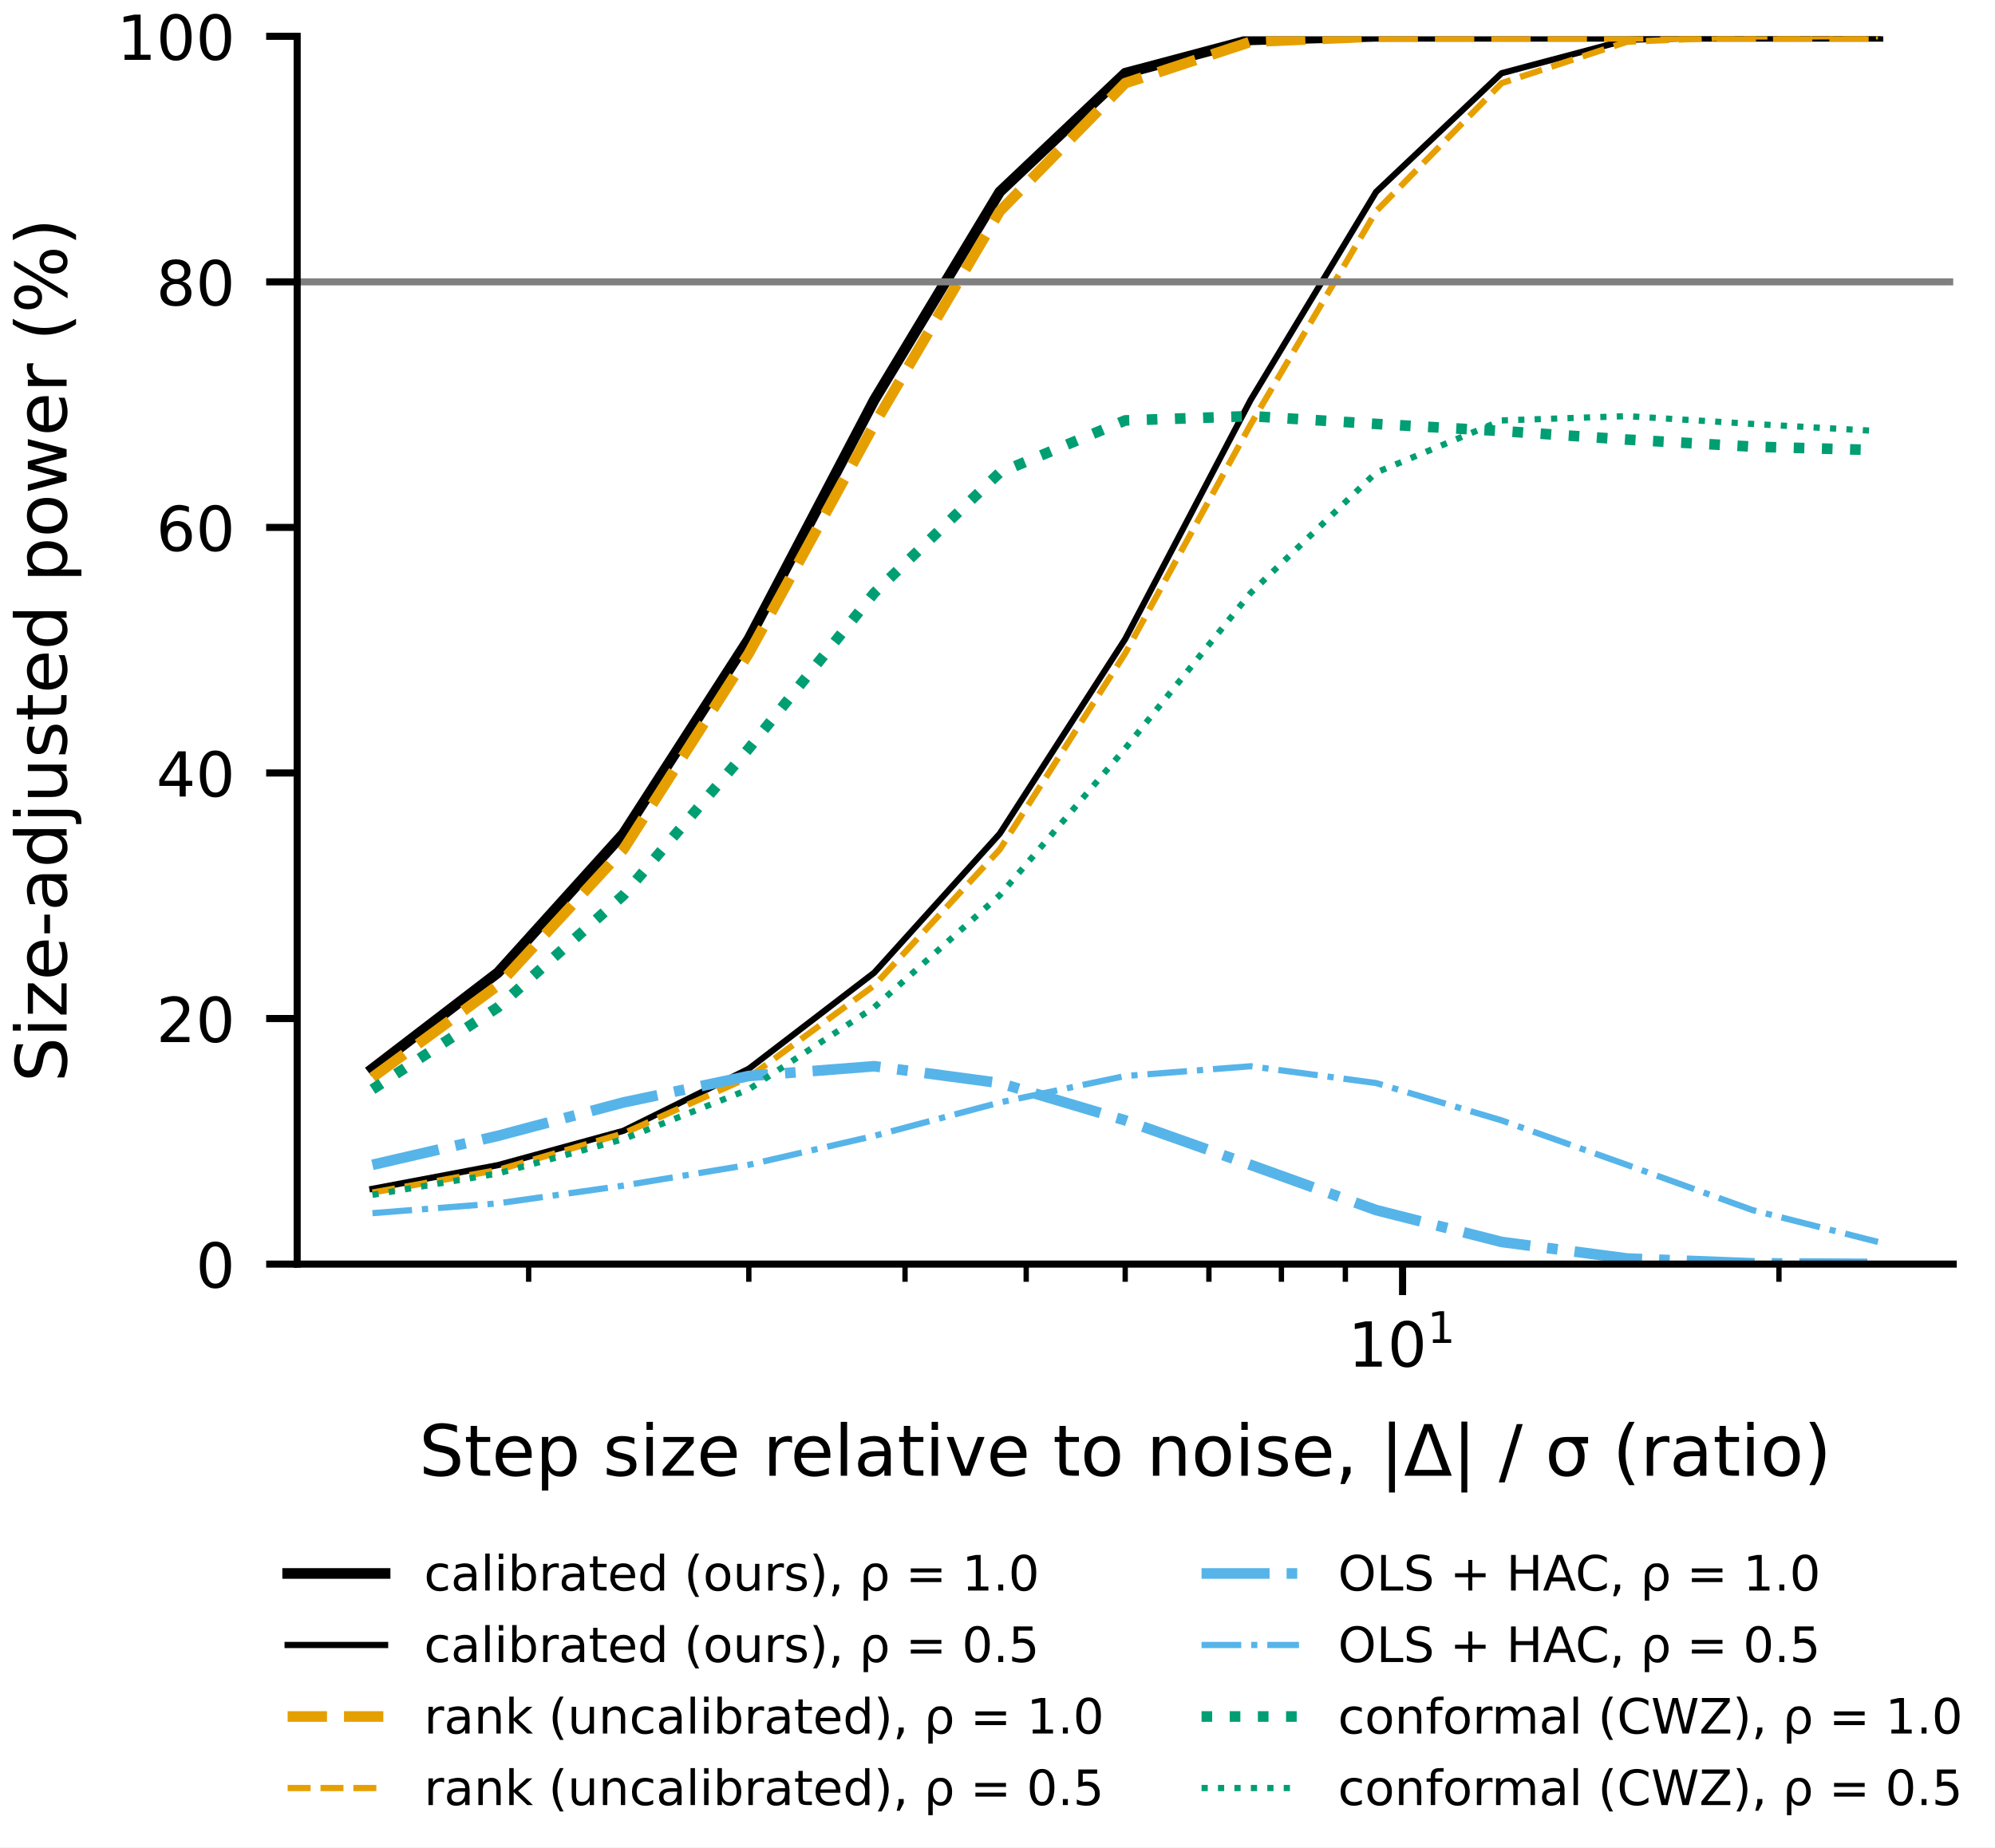
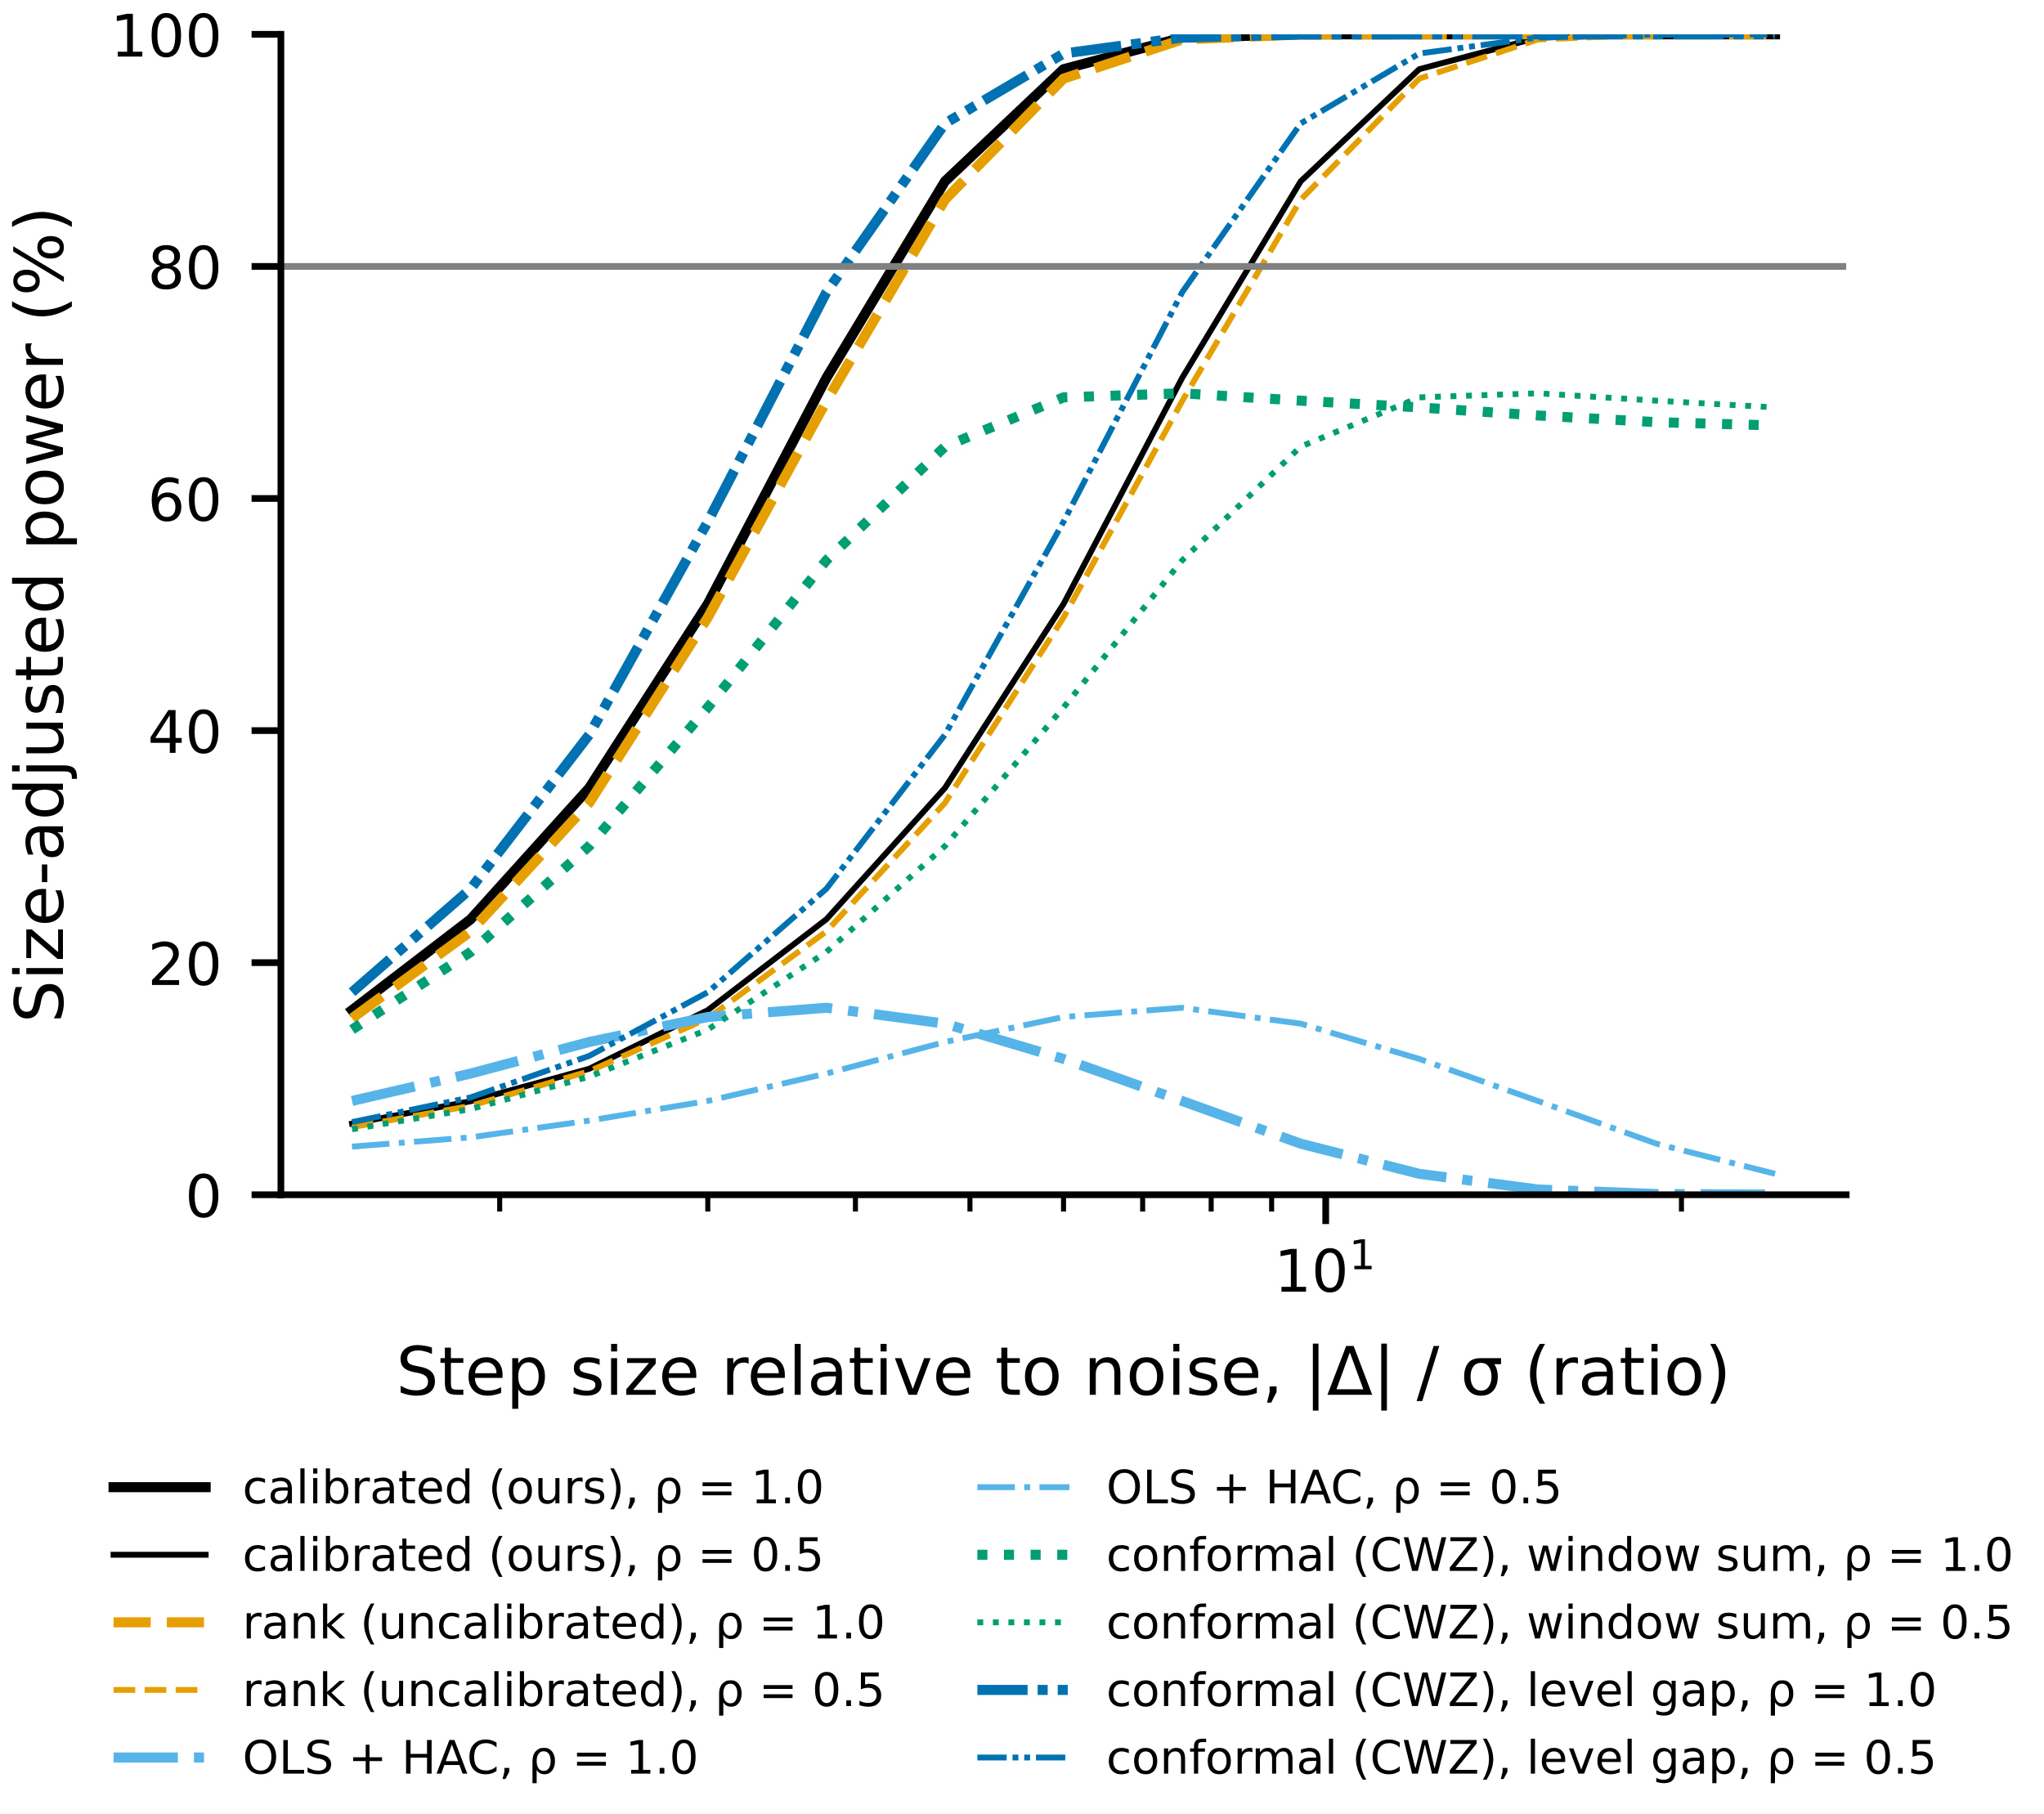
- <svg xmlns="http://www.w3.org/2000/svg" xmlns:xlink="http://www.w3.org/1999/xlink" width="225.189pt" height="208.551pt" viewBox="0 0 225.189 208.551" version="1.1">
+ <svg xmlns="http://www.w3.org/2000/svg" xmlns:xlink="http://www.w3.org/1999/xlink" width="244.098pt" height="216.624pt" viewBox="0 0 244.098 216.624" version="1.1">
  <defs>
    <style type="text/css">*{stroke-linejoin: round; stroke-linecap: butt}</style>
  </defs>
  <g id="figure_1">
    <g id="patch_1">
-       <path d="M 0 208.551  L 225.189 208.551  L 225.189 0  L 0 0  z " style="fill: #ffffff" />
+       <path d="M 0 216.624  L 244.098 216.624  L 244.098 0  L 0 0  z " style="fill: #ffffff" />
    </g>
    <g id="axes_1">
      <g id="patch_2">
        <path d="M 33.544 142.699  L 220.474 142.699  L 220.474 4.099  L 33.544 4.099  z " style="fill: #ffffff" />
      </g>
      <g id="matplotlib.axis_1">
        <g id="xtick_1">
          <g id="line2d_1">
            <defs>
-               <path id="m9f32968ae5" d="M 0 0  L 0 3.5  " style="stroke: #000000; stroke-width: 0.8" />
+               <path id="mba1af847c1" d="M 0 0  L 0 3.5  " style="stroke: #000000; stroke-width: 0.8" />
            </defs>
            <g>
-               <use xlink:href="#m9f32968ae5" x="158.318" y="142.699" style="stroke: #000000; stroke-width: 0.8" />
+               <use xlink:href="#mba1af847c1" x="158.318" y="142.699" style="stroke: #000000; stroke-width: 0.8" />
            </g>
          </g>
          <g id="text_1">
            <g transform="translate(152.1581 155.0184)">
              <text>
                <tspan style="font: 7px 'DejaVu Sans'" x="0 4.454" y="-0.744">10</tspan>
                <tspan style="font: 4.9px 'DejaVu Sans'" x="8.974" y="-3.423">1</tspan>
              </text>
            </g>
          </g>
        </g>
        <g id="xtick_2">
          <g id="line2d_2">
            <defs>
-               <path id="m6c041a9970" d="M 0 0  L 0 2  " style="stroke: #000000; stroke-width: 0.6" />
+               <path id="mcd5b2ec48a" d="M 0 0  L 0 2  " style="stroke: #000000; stroke-width: 0.6" />
            </defs>
            <g>
-               <use xlink:href="#m6c041a9970" x="59.673" y="142.699" style="stroke: #000000; stroke-width: 0.6" />
+               <use xlink:href="#mcd5b2ec48a" x="59.673" y="142.699" style="stroke: #000000; stroke-width: 0.6" />
            </g>
          </g>
        </g>
        <g id="xtick_3">
          <g id="line2d_3">
            <g>
-               <use xlink:href="#m6c041a9970" x="84.525" y="142.699" style="stroke: #000000; stroke-width: 0.6" />
+               <use xlink:href="#mcd5b2ec48a" x="84.525" y="142.699" style="stroke: #000000; stroke-width: 0.6" />
            </g>
          </g>
        </g>
        <g id="xtick_4">
          <g id="line2d_4">
            <g>
-               <use xlink:href="#m6c041a9970" x="102.157" y="142.699" style="stroke: #000000; stroke-width: 0.6" />
+               <use xlink:href="#mcd5b2ec48a" x="102.157" y="142.699" style="stroke: #000000; stroke-width: 0.6" />
            </g>
          </g>
        </g>
        <g id="xtick_5">
          <g id="line2d_5">
            <g>
-               <use xlink:href="#m6c041a9970" x="115.834" y="142.699" style="stroke: #000000; stroke-width: 0.6" />
+               <use xlink:href="#mcd5b2ec48a" x="115.834" y="142.699" style="stroke: #000000; stroke-width: 0.6" />
            </g>
          </g>
        </g>
        <g id="xtick_6">
          <g id="line2d_6">
            <g>
-               <use xlink:href="#m6c041a9970" x="127.009" y="142.699" style="stroke: #000000; stroke-width: 0.6" />
+               <use xlink:href="#mcd5b2ec48a" x="127.009" y="142.699" style="stroke: #000000; stroke-width: 0.6" />
            </g>
          </g>
        </g>
        <g id="xtick_7">
          <g id="line2d_7">
            <g>
-               <use xlink:href="#m6c041a9970" x="136.457" y="142.699" style="stroke: #000000; stroke-width: 0.6" />
+               <use xlink:href="#mcd5b2ec48a" x="136.457" y="142.699" style="stroke: #000000; stroke-width: 0.6" />
            </g>
          </g>
        </g>
        <g id="xtick_8">
          <g id="line2d_8">
            <g>
-               <use xlink:href="#m6c041a9970" x="144.641" y="142.699" style="stroke: #000000; stroke-width: 0.6" />
+               <use xlink:href="#mcd5b2ec48a" x="144.641" y="142.699" style="stroke: #000000; stroke-width: 0.6" />
            </g>
          </g>
        </g>
        <g id="xtick_9">
          <g id="line2d_9">
            <g>
-               <use xlink:href="#m6c041a9970" x="151.86" y="142.699" style="stroke: #000000; stroke-width: 0.6" />
+               <use xlink:href="#mcd5b2ec48a" x="151.86" y="142.699" style="stroke: #000000; stroke-width: 0.6" />
            </g>
          </g>
        </g>
        <g id="xtick_10">
          <g id="line2d_10">
            <g>
-               <use xlink:href="#m6c041a9970" x="200.802" y="142.699" style="stroke: #000000; stroke-width: 0.6" />
+               <use xlink:href="#mcd5b2ec48a" x="200.802" y="142.699" style="stroke: #000000; stroke-width: 0.6" />
            </g>
          </g>
        </g>
        <g id="text_2">
          <text style="font: 8px 'DejaVu Sans', 'Bitstream Vera Sans', 'Computer Modern Sans Serif', 'Lucida Grande', 'Verdana', 'Geneva', 'Lucid', 'Arial', 'Helvetica', 'Avant Garde', sans-serif; text-anchor: middle" x="127.009" y="166.588" transform="rotate(-0 127.0088 166.5879)">Step size relative to noise, |Δ| / σ (ratio)</text>
        </g>
      </g>
      <g id="matplotlib.axis_2">
        <g id="ytick_1">
          <g id="line2d_11">
            <defs>
-               <path id="m82c5481676" d="M 0 0  L -3.5 0  " style="stroke: #000000; stroke-width: 0.8" />
+               <path id="m608dcdf65e" d="M 0 0  L -3.5 0  " style="stroke: #000000; stroke-width: 0.8" />
            </defs>
            <g>
-               <use xlink:href="#m82c5481676" x="33.544" y="142.699" style="stroke: #000000; stroke-width: 0.8" />
+               <use xlink:href="#m608dcdf65e" x="33.544" y="142.699" style="stroke: #000000; stroke-width: 0.8" />
            </g>
          </g>
          <g id="text_3">
            <text style="font: 7px 'DejaVu Sans', 'Bitstream Vera Sans', 'Computer Modern Sans Serif', 'Lucida Grande', 'Verdana', 'Geneva', 'Lucid', 'Arial', 'Helvetica', 'Avant Garde', sans-serif; text-anchor: end" x="26.544" y="145.359" transform="rotate(-0 26.54375 145.3589)">0</text>
          </g>
        </g>
        <g id="ytick_2">
          <g id="line2d_12">
            <g>
-               <use xlink:href="#m82c5481676" x="33.544" y="114.979" style="stroke: #000000; stroke-width: 0.8" />
+               <use xlink:href="#m608dcdf65e" x="33.544" y="114.979" style="stroke: #000000; stroke-width: 0.8" />
            </g>
          </g>
          <g id="text_4">
            <text style="font: 7px 'DejaVu Sans', 'Bitstream Vera Sans', 'Computer Modern Sans Serif', 'Lucida Grande', 'Verdana', 'Geneva', 'Lucid', 'Arial', 'Helvetica', 'Avant Garde', sans-serif; text-anchor: end" x="26.544" y="117.639" transform="rotate(-0 26.54375 117.6389)">20</text>
          </g>
        </g>
        <g id="ytick_3">
          <g id="line2d_13">
            <g>
-               <use xlink:href="#m82c5481676" x="33.544" y="87.259" style="stroke: #000000; stroke-width: 0.8" />
+               <use xlink:href="#m608dcdf65e" x="33.544" y="87.259" style="stroke: #000000; stroke-width: 0.8" />
            </g>
          </g>
          <g id="text_5">
            <text style="font: 7px 'DejaVu Sans', 'Bitstream Vera Sans', 'Computer Modern Sans Serif', 'Lucida Grande', 'Verdana', 'Geneva', 'Lucid', 'Arial', 'Helvetica', 'Avant Garde', sans-serif; text-anchor: end" x="26.544" y="89.919" transform="rotate(-0 26.54375 89.91891)">40</text>
          </g>
        </g>
        <g id="ytick_4">
          <g id="line2d_14">
            <g>
-               <use xlink:href="#m82c5481676" x="33.544" y="59.539" style="stroke: #000000; stroke-width: 0.8" />
+               <use xlink:href="#m608dcdf65e" x="33.544" y="59.539" style="stroke: #000000; stroke-width: 0.8" />
            </g>
          </g>
          <g id="text_6">
            <text style="font: 7px 'DejaVu Sans', 'Bitstream Vera Sans', 'Computer Modern Sans Serif', 'Lucida Grande', 'Verdana', 'Geneva', 'Lucid', 'Arial', 'Helvetica', 'Avant Garde', sans-serif; text-anchor: end" x="26.544" y="62.199" transform="rotate(-0 26.54375 62.19891)">60</text>
          </g>
        </g>
        <g id="ytick_5">
          <g id="line2d_15">
            <g>
-               <use xlink:href="#m82c5481676" x="33.544" y="31.819" style="stroke: #000000; stroke-width: 0.8" />
+               <use xlink:href="#m608dcdf65e" x="33.544" y="31.819" style="stroke: #000000; stroke-width: 0.8" />
            </g>
          </g>
          <g id="text_7">
            <text style="font: 7px 'DejaVu Sans', 'Bitstream Vera Sans', 'Computer Modern Sans Serif', 'Lucida Grande', 'Verdana', 'Geneva', 'Lucid', 'Arial', 'Helvetica', 'Avant Garde', sans-serif; text-anchor: end" x="26.544" y="34.479" transform="rotate(-0 26.54375 34.47891)">80</text>
          </g>
        </g>
        <g id="ytick_6">
          <g id="line2d_16">
            <g>
-               <use xlink:href="#m82c5481676" x="33.544" y="4.099" style="stroke: #000000; stroke-width: 0.8" />
+               <use xlink:href="#m608dcdf65e" x="33.544" y="4.099" style="stroke: #000000; stroke-width: 0.8" />
            </g>
          </g>
          <g id="text_8">
            <text style="font: 7px 'DejaVu Sans', 'Bitstream Vera Sans', 'Computer Modern Sans Serif', 'Lucida Grande', 'Verdana', 'Geneva', 'Lucid', 'Arial', 'Helvetica', 'Avant Garde', sans-serif; text-anchor: end" x="26.544" y="6.759" transform="rotate(-0 26.54375 6.758906)">100</text>
          </g>
        </g>
        <g id="text_9">
          <text style="font: 8px 'DejaVu Sans', 'Bitstream Vera Sans', 'Computer Modern Sans Serif', 'Lucida Grande', 'Verdana', 'Geneva', 'Lucid', 'Arial', 'Helvetica', 'Avant Garde', sans-serif; text-anchor: middle" x="7.519" y="73.399" transform="rotate(-90 7.51875 73.39945)">Size-adjusted power (%)</text>
        </g>
      </g>
      <g id="line2d_17">
-         <path d="M 42.041 120.648  L 56.203 109.796  L 70.363 94.113  L 84.525 72.138  L 98.687 45.146  L 112.847 21.66  L 127.009 8.264  L 141.17 4.494  L 155.331 4.099  L 169.493 4.099  L 183.654 4.099  L 197.816 4.099  L 211.977 4.099  " clip-path="url(#p23d7a088d3)" style="fill: none; stroke: #000000; stroke-width: 1.2; stroke-linecap: square" />
+         <path d="M 42.041 120.648  L 56.203 109.796  L 70.363 94.113  L 84.525 72.138  L 98.687 45.146  L 112.847 21.66  L 127.009 8.264  L 141.17 4.494  L 155.331 4.099  L 169.493 4.099  L 183.654 4.099  L 197.816 4.099  L 211.977 4.099  " clip-path="url(#p2de31fc944)" style="fill: none; stroke: #000000; stroke-width: 1.2; stroke-linecap: square" />
      </g>
      <g id="line2d_18">
-         <path d="M 42.041 134.203  L 56.203 131.528  L 70.363 127.654  L 84.525 120.648  L 98.687 109.796  L 112.847 94.113  L 127.009 72.138  L 141.17 45.146  L 155.331 21.66  L 169.493 8.264  L 183.654 4.494  L 197.816 4.099  L 211.977 4.099  " clip-path="url(#p23d7a088d3)" style="fill: none; stroke: #000000; stroke-width: 0.7; stroke-linecap: square" />
+         <path d="M 42.041 134.203  L 56.203 131.528  L 70.363 127.654  L 84.525 120.648  L 98.687 109.796  L 112.847 94.113  L 127.009 72.138  L 141.17 45.146  L 155.331 21.66  L 169.493 8.264  L 183.654 4.494  L 197.816 4.099  L 211.977 4.099  " clip-path="url(#p2de31fc944)" style="fill: none; stroke: #000000; stroke-width: 0.7; stroke-linecap: square" />
      </g>
      <g id="line2d_19">
-         <path d="M 42.041 121.625  L 56.203 111.244  L 70.363 95.901  L 84.525 73.753  L 98.687 47.911  L 112.847 23.85  L 127.009 9.387  L 141.17 4.716  L 155.331 4.12  L 169.493 4.099  L 183.654 4.099  L 197.816 4.099  L 211.977 4.099  " clip-path="url(#p23d7a088d3)" style="fill: none; stroke-dasharray: 4.44,1.92; stroke-dashoffset: 0; stroke: #e69f00; stroke-width: 1.2" />
+         <path d="M 42.041 121.625  L 56.203 111.244  L 70.363 95.901  L 84.525 73.753  L 98.687 47.911  L 112.847 23.85  L 127.009 9.387  L 141.17 4.716  L 155.331 4.12  L 169.493 4.099  L 183.654 4.099  L 197.816 4.099  L 211.977 4.099  " clip-path="url(#p2de31fc944)" style="fill: none; stroke-dasharray: 4.44,1.92; stroke-dashoffset: 0; stroke: #e69f00; stroke-width: 1.2" />
      </g>
      <g id="line2d_20">
-         <path d="M 42.041 134.619  L 56.203 132.076  L 70.363 127.945  L 84.525 121.625  L 98.687 111.244  L 112.847 95.901  L 127.009 73.753  L 141.17 47.911  L 155.331 23.85  L 169.493 9.387  L 183.654 4.716  L 197.816 4.12  L 211.977 4.099  " clip-path="url(#p23d7a088d3)" style="fill: none; stroke-dasharray: 2.59,1.12; stroke-dashoffset: 0; stroke: #e69f00; stroke-width: 0.7" />
+         <path d="M 42.041 134.619  L 56.203 132.076  L 70.363 127.945  L 84.525 121.625  L 98.687 111.244  L 112.847 95.901  L 127.009 73.753  L 141.17 47.911  L 155.331 23.85  L 169.493 9.387  L 183.654 4.716  L 197.816 4.12  L 211.977 4.099  " clip-path="url(#p2de31fc944)" style="fill: none; stroke-dasharray: 2.59,1.12; stroke-dashoffset: 0; stroke: #e69f00; stroke-width: 0.7" />
      </g>
      <g id="line2d_21">
-         <path d="M 42.041 131.494  L 56.203 128.223  L 70.363 124.453  L 84.525 121.466  L 98.687 120.364  L 112.847 122.263  L 127.009 126.476  L 141.17 131.501  L 155.331 136.601  L 169.493 140.198  L 183.654 142.069  L 197.816 142.609  L 211.977 142.679  " clip-path="url(#p23d7a088d3)" style="fill: none; stroke-dasharray: 7.68,1.92,1.2,1.92; stroke-dashoffset: 0; stroke: #56b4e9; stroke-width: 1.2" />
+         <path d="M 42.041 131.494  L 56.203 128.223  L 70.363 124.453  L 84.525 121.466  L 98.687 120.364  L 112.847 122.263  L 127.009 126.476  L 141.17 131.501  L 155.331 136.601  L 169.493 140.198  L 183.654 142.069  L 197.816 142.609  L 211.977 142.679  " clip-path="url(#p2de31fc944)" style="fill: none; stroke-dasharray: 7.68,1.92,1.2,1.92; stroke-dashoffset: 0; stroke: #56b4e9; stroke-width: 1.2" />
      </g>
      <g id="line2d_22">
-         <path d="M 42.041 136.948  L 56.203 135.846  L 70.363 133.843  L 84.525 131.494  L 98.687 128.223  L 112.847 124.453  L 127.009 121.466  L 141.17 120.364  L 155.331 122.263  L 169.493 126.476  L 183.654 131.501  L 197.816 136.601  L 211.977 140.198  " clip-path="url(#p23d7a088d3)" style="fill: none; stroke-dasharray: 4.48,1.12,0.7,1.12; stroke-dashoffset: 0; stroke: #56b4e9; stroke-width: 0.7" />
+         <path d="M 42.041 136.948  L 56.203 135.846  L 70.363 133.843  L 84.525 131.494  L 98.687 128.223  L 112.847 124.453  L 127.009 121.466  L 141.17 120.364  L 155.331 122.263  L 169.493 126.476  L 183.654 131.501  L 197.816 136.601  L 211.977 140.198  " clip-path="url(#p2de31fc944)" style="fill: none; stroke-dasharray: 4.48,1.12,0.7,1.12; stroke-dashoffset: 0; stroke: #56b4e9; stroke-width: 0.7" />
      </g>
      <g id="line2d_23">
-         <path d="M 42.041 122.97  L 56.203 113.704  L 70.363 101.057  L 84.525 84.494  L 98.687 66.927  L 112.847 53.344  L 127.009 47.46  L 141.17 46.975  L 155.331 47.855  L 169.493 48.659  L 183.654 49.623  L 197.816 50.42  L 211.977 50.815  " clip-path="url(#p23d7a088d3)" style="fill: none; stroke-dasharray: 1.2,1.98; stroke-dashoffset: 0; stroke: #009e73; stroke-width: 1.2" />
+         <path d="M 42.041 122.97  L 56.203 113.704  L 70.363 101.057  L 84.525 84.494  L 98.687 66.927  L 112.847 53.344  L 127.009 47.46  L 141.17 46.975  L 155.331 47.855  L 169.493 48.659  L 183.654 49.623  L 197.816 50.42  L 211.977 50.815  " clip-path="url(#p2de31fc944)" style="fill: none; stroke-dasharray: 1.2,1.98; stroke-dashoffset: 0; stroke: #009e73; stroke-width: 1.2" />
      </g>
      <g id="line2d_24">
-         <path d="M 42.041 134.882  L 56.203 132.471  L 70.363 128.597  L 84.525 122.97  L 98.687 113.704  L 112.847 101.057  L 127.009 84.494  L 141.17 66.927  L 155.331 53.344  L 169.493 47.46  L 183.654 46.975  L 197.816 47.855  L 211.977 48.659  " clip-path="url(#p23d7a088d3)" style="fill: none; stroke-dasharray: 0.7,1.155; stroke-dashoffset: 0; stroke: #009e73; stroke-width: 0.7" />
+         <path d="M 42.041 134.882  L 56.203 132.471  L 70.363 128.597  L 84.525 122.97  L 98.687 113.704  L 112.847 101.057  L 127.009 84.494  L 141.17 66.927  L 155.331 53.344  L 169.493 47.46  L 183.654 46.975  L 197.816 47.855  L 211.977 48.659  " clip-path="url(#p2de31fc944)" style="fill: none; stroke-dasharray: 0.7,1.155; stroke-dashoffset: 0; stroke: #009e73; stroke-width: 0.7" />
      </g>
      <g id="line2d_25">
-         <path d="M 33.544 31.819  L 220.474 31.819  " clip-path="url(#p23d7a088d3)" style="fill: none; stroke: #808080; stroke-width: 0.8; stroke-linecap: square" />
+         <path d="M 42.041 118.507  L 56.203 106.158  L 70.363 87.758  L 84.525 62.311  L 98.687 34.917  L 112.847 14.744  L 127.009 6.393  L 141.17 4.488  L 155.331 4.127  L 169.493 4.106  L 183.654 4.099  L 197.816 4.099  L 211.977 4.099  " clip-path="url(#p2de31fc944)" style="fill: none; stroke-dasharray: 6,1.2,1.2,1.2,1.2,1.2; stroke-dashoffset: 0; stroke: #0072b2; stroke-width: 1.2" />
+       </g>
+       <g id="line2d_26">
+         <path d="M 42.041 134.023  L 56.203 131.071  L 70.363 126.116  L 84.525 118.507  L 98.687 106.158  L 112.847 87.758  L 127.009 62.311  L 141.17 34.917  L 155.331 14.744  L 169.493 6.393  L 183.654 4.488  L 197.816 4.127  L 211.977 4.106  " clip-path="url(#p2de31fc944)" style="fill: none; stroke-dasharray: 3.5,0.7,0.7,0.7,0.7,0.7; stroke-dashoffset: 0; stroke: #0072b2; stroke-width: 0.7" />
+       </g>
+       <g id="line2d_27">
+         <path d="M 33.544 31.819  L 220.474 31.819  " clip-path="url(#p2de31fc944)" style="fill: none; stroke: #808080; stroke-width: 0.8; stroke-linecap: square" />
      </g>
      <g id="patch_3">
        <path d="M 33.544 142.699  L 33.544 4.099  " style="fill: none; stroke: #000000; stroke-width: 0.8; stroke-linejoin: miter; stroke-linecap: square" />
      </g>
      <g id="patch_4">
        <path d="M 33.544 142.699  L 220.474 142.699  " style="fill: none; stroke: #000000; stroke-width: 0.8; stroke-linejoin: miter; stroke-linecap: square" />
      </g>
      <g id="legend_1">
-         <g id="line2d_26">
-           <path d="M 32.469 177.624  L 37.969 177.624  L 43.469 177.624  " style="fill: none; stroke: #000000; stroke-width: 1.2; stroke-linecap: square" />
+         <g id="line2d_28">
+           <path d="M 13.56 177.624  L 19.06 177.624  L 24.56 177.624  " style="fill: none; stroke: #000000; stroke-width: 1.2; stroke-linecap: square" />
        </g>
        <g id="text_10">
-           <text style="font: 5.5px 'DejaVu Sans', 'Bitstream Vera Sans', 'Computer Modern Sans Serif', 'Lucida Grande', 'Verdana', 'Geneva', 'Lucid', 'Arial', 'Helvetica', 'Avant Garde', sans-serif; text-anchor: start" x="47.869" y="179.549" transform="rotate(-0 47.86891 179.5486)">calibrated (ours), ρ = 1.0</text>
-         </g>
-         <g id="line2d_27">
-           <path d="M 32.469 185.697  L 37.969 185.697  L 43.469 185.697  " style="fill: none; stroke: #000000; stroke-width: 0.7; stroke-linecap: square" />
+           <text style="font: 5.5px 'DejaVu Sans', 'Bitstream Vera Sans', 'Computer Modern Sans Serif', 'Lucida Grande', 'Verdana', 'Geneva', 'Lucid', 'Arial', 'Helvetica', 'Avant Garde', sans-serif; text-anchor: start" x="28.96" y="179.549" transform="rotate(-0 28.95965 179.5486)">calibrated (ours), ρ = 1.0</text>
+         </g>
+         <g id="line2d_29">
+           <path d="M 13.56 185.697  L 19.06 185.697  L 24.56 185.697  " style="fill: none; stroke: #000000; stroke-width: 0.7; stroke-linecap: square" />
        </g>
        <g id="text_11">
-           <text style="font: 5.5px 'DejaVu Sans', 'Bitstream Vera Sans', 'Computer Modern Sans Serif', 'Lucida Grande', 'Verdana', 'Geneva', 'Lucid', 'Arial', 'Helvetica', 'Avant Garde', sans-serif; text-anchor: start" x="47.869" y="187.622" transform="rotate(-0 47.86891 187.6216)">calibrated (ours), ρ = 0.5</text>
-         </g>
-         <g id="line2d_28">
-           <path d="M 32.469 193.77  L 37.969 193.77  L 43.469 193.77  " style="fill: none; stroke-dasharray: 4.44,1.92; stroke-dashoffset: 0; stroke: #e69f00; stroke-width: 1.2" />
+           <text style="font: 5.5px 'DejaVu Sans', 'Bitstream Vera Sans', 'Computer Modern Sans Serif', 'Lucida Grande', 'Verdana', 'Geneva', 'Lucid', 'Arial', 'Helvetica', 'Avant Garde', sans-serif; text-anchor: start" x="28.96" y="187.622" transform="rotate(-0 28.95965 187.6216)">calibrated (ours), ρ = 0.5</text>
+         </g>
+         <g id="line2d_30">
+           <path d="M 13.56 193.77  L 19.06 193.77  L 24.56 193.77  " style="fill: none; stroke-dasharray: 4.44,1.92; stroke-dashoffset: 0; stroke: #e69f00; stroke-width: 1.2" />
        </g>
        <g id="text_12">
-           <text style="font: 5.5px 'DejaVu Sans', 'Bitstream Vera Sans', 'Computer Modern Sans Serif', 'Lucida Grande', 'Verdana', 'Geneva', 'Lucid', 'Arial', 'Helvetica', 'Avant Garde', sans-serif; text-anchor: start" x="47.869" y="195.695" transform="rotate(-0 47.86891 195.6945)">rank (uncalibrated), ρ = 1.0</text>
-         </g>
-         <g id="line2d_29">
-           <path d="M 32.469 201.843  L 37.969 201.843  L 43.469 201.843  " style="fill: none; stroke-dasharray: 2.59,1.12; stroke-dashoffset: 0; stroke: #e69f00; stroke-width: 0.7" />
+           <text style="font: 5.5px 'DejaVu Sans', 'Bitstream Vera Sans', 'Computer Modern Sans Serif', 'Lucida Grande', 'Verdana', 'Geneva', 'Lucid', 'Arial', 'Helvetica', 'Avant Garde', sans-serif; text-anchor: start" x="28.96" y="195.695" transform="rotate(-0 28.95965 195.6945)">rank (uncalibrated), ρ = 1.0</text>
+         </g>
+         <g id="line2d_31">
+           <path d="M 13.56 201.843  L 19.06 201.843  L 24.56 201.843  " style="fill: none; stroke-dasharray: 2.59,1.12; stroke-dashoffset: 0; stroke: #e69f00; stroke-width: 0.7" />
        </g>
        <g id="text_13">
-           <text style="font: 5.5px 'DejaVu Sans', 'Bitstream Vera Sans', 'Computer Modern Sans Serif', 'Lucida Grande', 'Verdana', 'Geneva', 'Lucid', 'Arial', 'Helvetica', 'Avant Garde', sans-serif; text-anchor: start" x="47.869" y="203.768" transform="rotate(-0 47.86891 203.7675)">rank (uncalibrated), ρ = 0.5</text>
-         </g>
-         <g id="line2d_30">
-           <path d="M 135.627 177.624  L 141.127 177.624  L 146.627 177.624  " style="fill: none; stroke-dasharray: 7.68,1.92,1.2,1.92; stroke-dashoffset: 0; stroke: #56b4e9; stroke-width: 1.2" />
+           <text style="font: 5.5px 'DejaVu Sans', 'Bitstream Vera Sans', 'Computer Modern Sans Serif', 'Lucida Grande', 'Verdana', 'Geneva', 'Lucid', 'Arial', 'Helvetica', 'Avant Garde', sans-serif; text-anchor: start" x="28.96" y="203.768" transform="rotate(-0 28.95965 203.7675)">rank (uncalibrated), ρ = 0.5</text>
+         </g>
+         <g id="line2d_32">
+           <path d="M 13.56 209.915  L 19.06 209.915  L 24.56 209.915  " style="fill: none; stroke-dasharray: 7.68,1.92,1.2,1.92; stroke-dashoffset: 0; stroke: #56b4e9; stroke-width: 1.2" />
        </g>
        <g id="text_14">
-           <text style="font: 5.5px 'DejaVu Sans', 'Bitstream Vera Sans', 'Computer Modern Sans Serif', 'Lucida Grande', 'Verdana', 'Geneva', 'Lucid', 'Arial', 'Helvetica', 'Avant Garde', sans-serif; text-anchor: start" x="151.027" y="179.549" transform="rotate(-0 151.0266 179.5486)">OLS + HAC, ρ = 1.0</text>
-         </g>
-         <g id="line2d_31">
-           <path d="M 135.627 185.697  L 141.127 185.697  L 146.627 185.697  " style="fill: none; stroke-dasharray: 4.48,1.12,0.7,1.12; stroke-dashoffset: 0; stroke: #56b4e9; stroke-width: 0.7" />
+           <text style="font: 5.5px 'DejaVu Sans', 'Bitstream Vera Sans', 'Computer Modern Sans Serif', 'Lucida Grande', 'Verdana', 'Geneva', 'Lucid', 'Arial', 'Helvetica', 'Avant Garde', sans-serif; text-anchor: start" x="28.96" y="211.84" transform="rotate(-0 28.95965 211.8405)">OLS + HAC, ρ = 1.0</text>
+         </g>
+         <g id="line2d_33">
+           <path d="M 116.717 177.624  L 122.217 177.624  L 127.717 177.624  " style="fill: none; stroke-dasharray: 4.48,1.12,0.7,1.12; stroke-dashoffset: 0; stroke: #56b4e9; stroke-width: 0.7" />
        </g>
        <g id="text_15">
-           <text style="font: 5.5px 'DejaVu Sans', 'Bitstream Vera Sans', 'Computer Modern Sans Serif', 'Lucida Grande', 'Verdana', 'Geneva', 'Lucid', 'Arial', 'Helvetica', 'Avant Garde', sans-serif; text-anchor: start" x="151.027" y="187.622" transform="rotate(-0 151.0266 187.6216)">OLS + HAC, ρ = 0.5</text>
-         </g>
-         <g id="line2d_32">
-           <path d="M 135.627 193.77  L 141.127 193.77  L 146.627 193.77  " style="fill: none; stroke-dasharray: 1.2,1.98; stroke-dashoffset: 0; stroke: #009e73; stroke-width: 1.2" />
+           <text style="font: 5.5px 'DejaVu Sans', 'Bitstream Vera Sans', 'Computer Modern Sans Serif', 'Lucida Grande', 'Verdana', 'Geneva', 'Lucid', 'Arial', 'Helvetica', 'Avant Garde', sans-serif; text-anchor: start" x="132.117" y="179.549" transform="rotate(-0 132.1173 179.5486)">OLS + HAC, ρ = 0.5</text>
+         </g>
+         <g id="line2d_34">
+           <path d="M 116.717 185.697  L 122.217 185.697  L 127.717 185.697  " style="fill: none; stroke-dasharray: 1.2,1.98; stroke-dashoffset: 0; stroke: #009e73; stroke-width: 1.2" />
        </g>
        <g id="text_16">
-           <text style="font: 5.5px 'DejaVu Sans', 'Bitstream Vera Sans', 'Computer Modern Sans Serif', 'Lucida Grande', 'Verdana', 'Geneva', 'Lucid', 'Arial', 'Helvetica', 'Avant Garde', sans-serif; text-anchor: start" x="151.027" y="195.695" transform="rotate(-0 151.0266 195.6945)">conformal (CWZ), ρ = 1.0</text>
-         </g>
-         <g id="line2d_33">
-           <path d="M 135.627 201.843  L 141.127 201.843  L 146.627 201.843  " style="fill: none; stroke-dasharray: 0.7,1.155; stroke-dashoffset: 0; stroke: #009e73; stroke-width: 0.7" />
+           <text style="font: 5.5px 'DejaVu Sans', 'Bitstream Vera Sans', 'Computer Modern Sans Serif', 'Lucida Grande', 'Verdana', 'Geneva', 'Lucid', 'Arial', 'Helvetica', 'Avant Garde', sans-serif; text-anchor: start" x="132.117" y="187.622" transform="rotate(-0 132.1173 187.6216)">conformal (CWZ), window sum, ρ = 1.0</text>
+         </g>
+         <g id="line2d_35">
+           <path d="M 116.717 193.77  L 122.217 193.77  L 127.717 193.77  " style="fill: none; stroke-dasharray: 0.7,1.155; stroke-dashoffset: 0; stroke: #009e73; stroke-width: 0.7" />
        </g>
        <g id="text_17">
-           <text style="font: 5.5px 'DejaVu Sans', 'Bitstream Vera Sans', 'Computer Modern Sans Serif', 'Lucida Grande', 'Verdana', 'Geneva', 'Lucid', 'Arial', 'Helvetica', 'Avant Garde', sans-serif; text-anchor: start" x="151.027" y="203.768" transform="rotate(-0 151.0266 203.7675)">conformal (CWZ), ρ = 0.5</text>
+           <text style="font: 5.5px 'DejaVu Sans', 'Bitstream Vera Sans', 'Computer Modern Sans Serif', 'Lucida Grande', 'Verdana', 'Geneva', 'Lucid', 'Arial', 'Helvetica', 'Avant Garde', sans-serif; text-anchor: start" x="132.117" y="195.695" transform="rotate(-0 132.1173 195.6945)">conformal (CWZ), window sum, ρ = 0.5</text>
+         </g>
+         <g id="line2d_36">
+           <path d="M 116.717 201.843  L 122.217 201.843  L 127.717 201.843  " style="fill: none; stroke-dasharray: 6,1.2,1.2,1.2,1.2,1.2; stroke-dashoffset: 0; stroke: #0072b2; stroke-width: 1.2" />
+         </g>
+         <g id="text_18">
+           <text style="font: 5.5px 'DejaVu Sans', 'Bitstream Vera Sans', 'Computer Modern Sans Serif', 'Lucida Grande', 'Verdana', 'Geneva', 'Lucid', 'Arial', 'Helvetica', 'Avant Garde', sans-serif; text-anchor: start" x="132.117" y="203.768" transform="rotate(-0 132.1173 203.7675)">conformal (CWZ), level gap, ρ = 1.0</text>
+         </g>
+         <g id="line2d_37">
+           <path d="M 116.717 209.915  L 122.217 209.915  L 127.717 209.915  " style="fill: none; stroke-dasharray: 3.5,0.7,0.7,0.7,0.7,0.7; stroke-dashoffset: 0; stroke: #0072b2; stroke-width: 0.7" />
+         </g>
+         <g id="text_19">
+           <text style="font: 5.5px 'DejaVu Sans', 'Bitstream Vera Sans', 'Computer Modern Sans Serif', 'Lucida Grande', 'Verdana', 'Geneva', 'Lucid', 'Arial', 'Helvetica', 'Avant Garde', sans-serif; text-anchor: start" x="132.117" y="211.84" transform="rotate(-0 132.1173 211.8405)">conformal (CWZ), level gap, ρ = 0.5</text>
        </g>
      </g>
    </g>
  </g>
  <defs>
-     <clipPath id="p23d7a088d3">
+     <clipPath id="p2de31fc944">
      <rect x="33.544" y="4.099" width="186.93" height="138.6" />
    </clipPath>
  </defs>
</svg>
